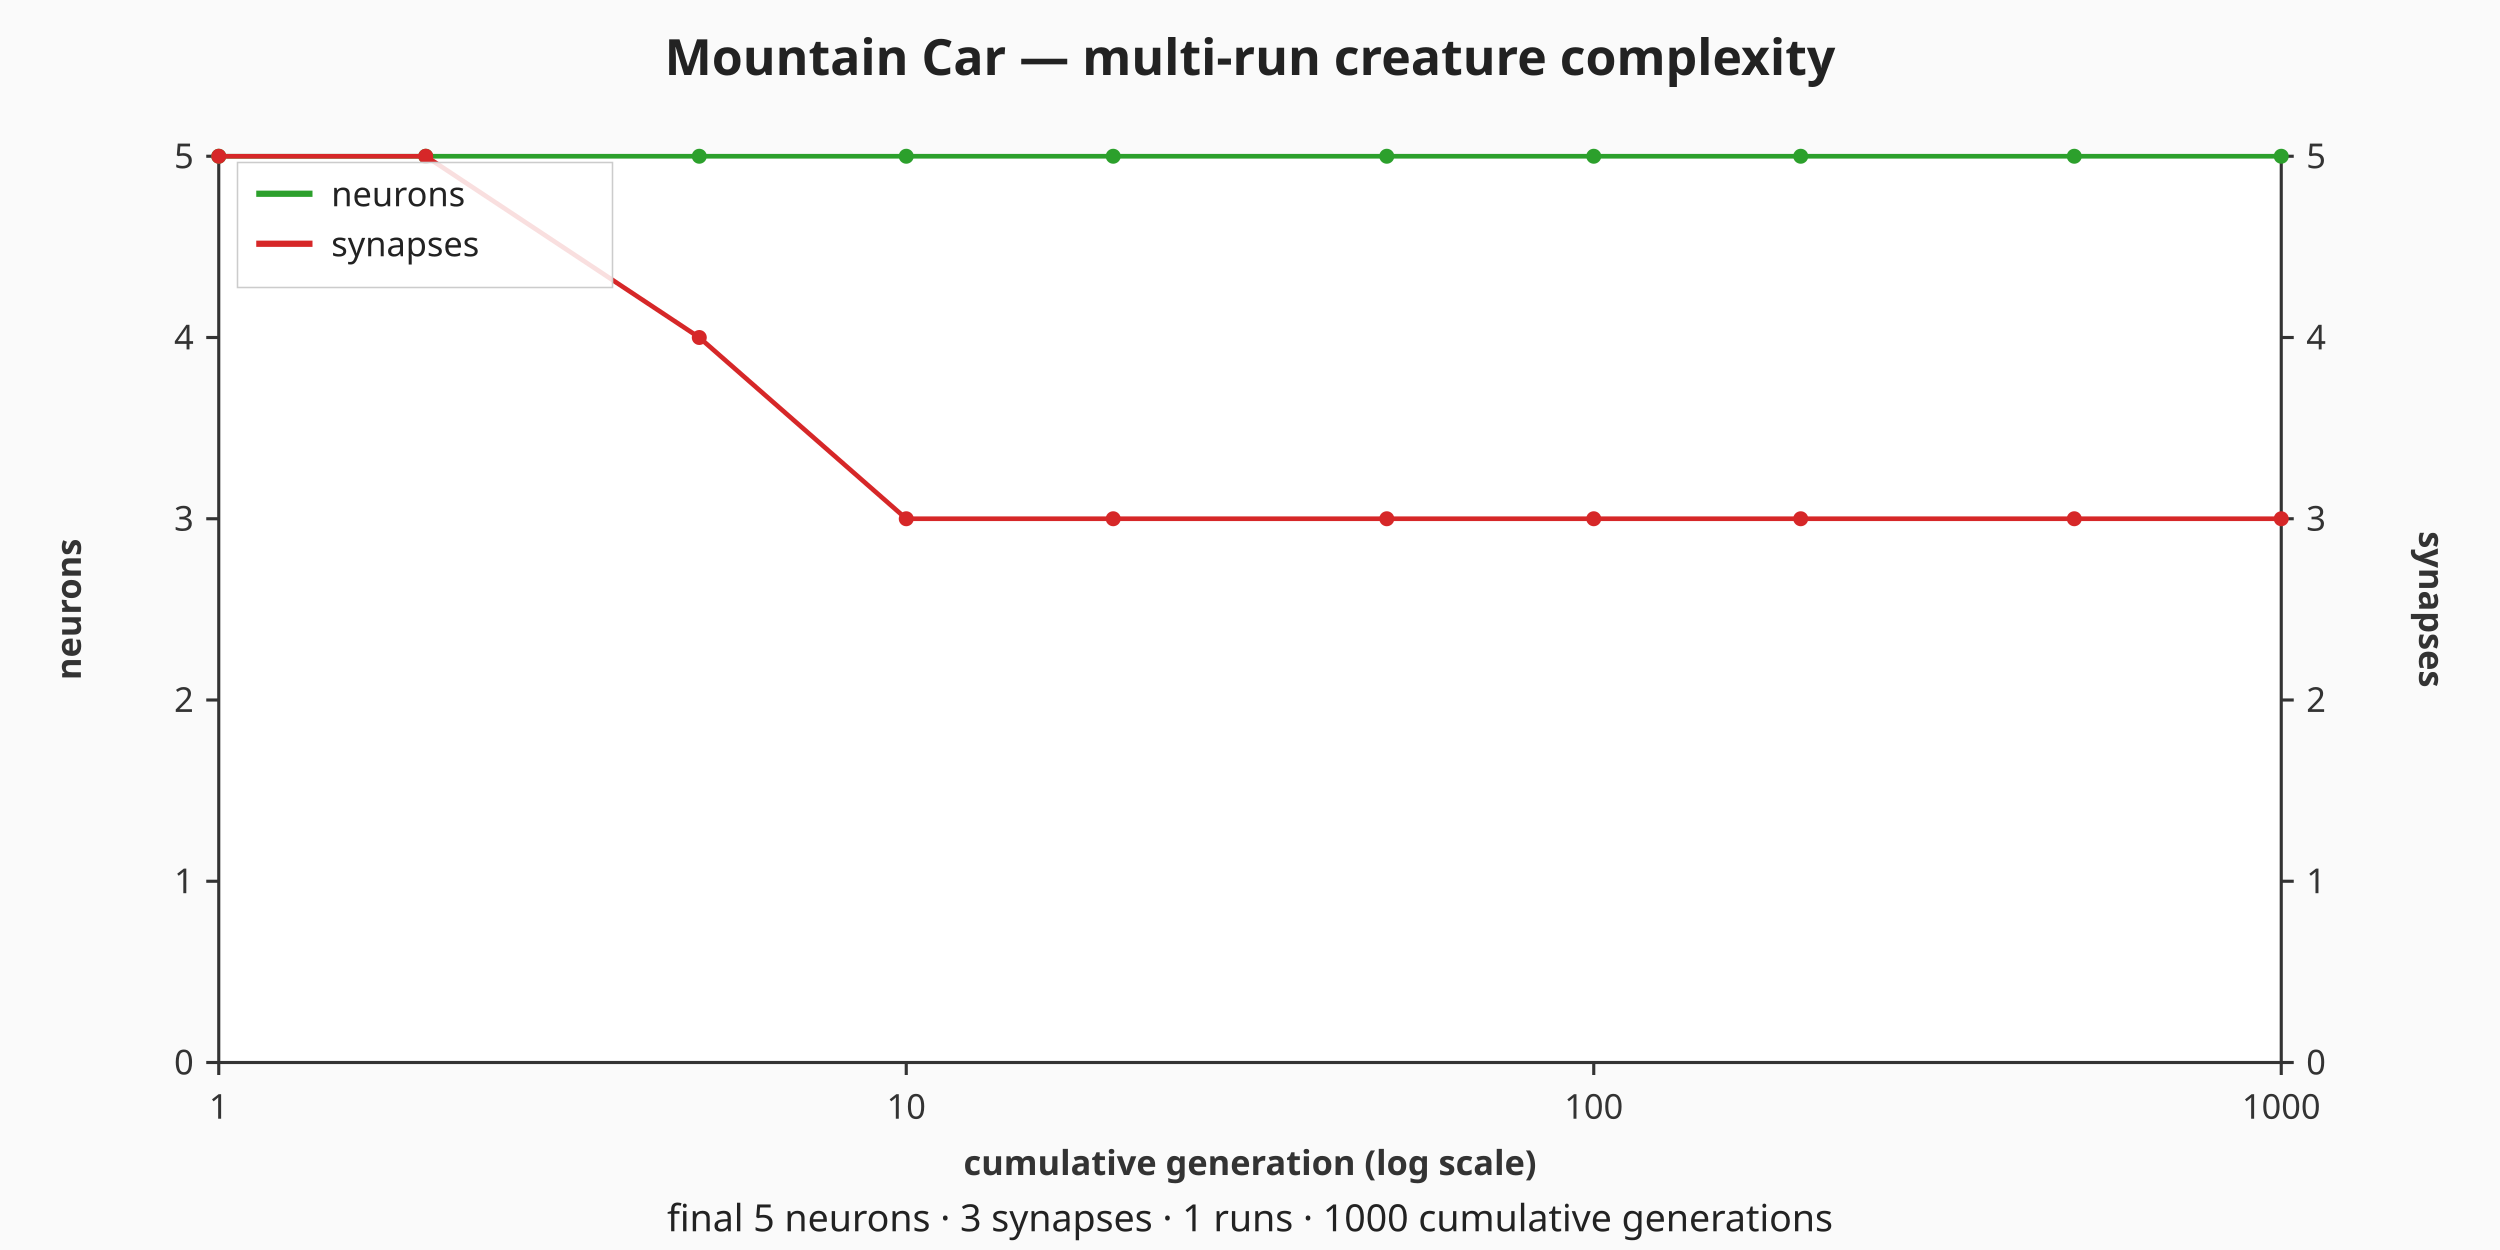
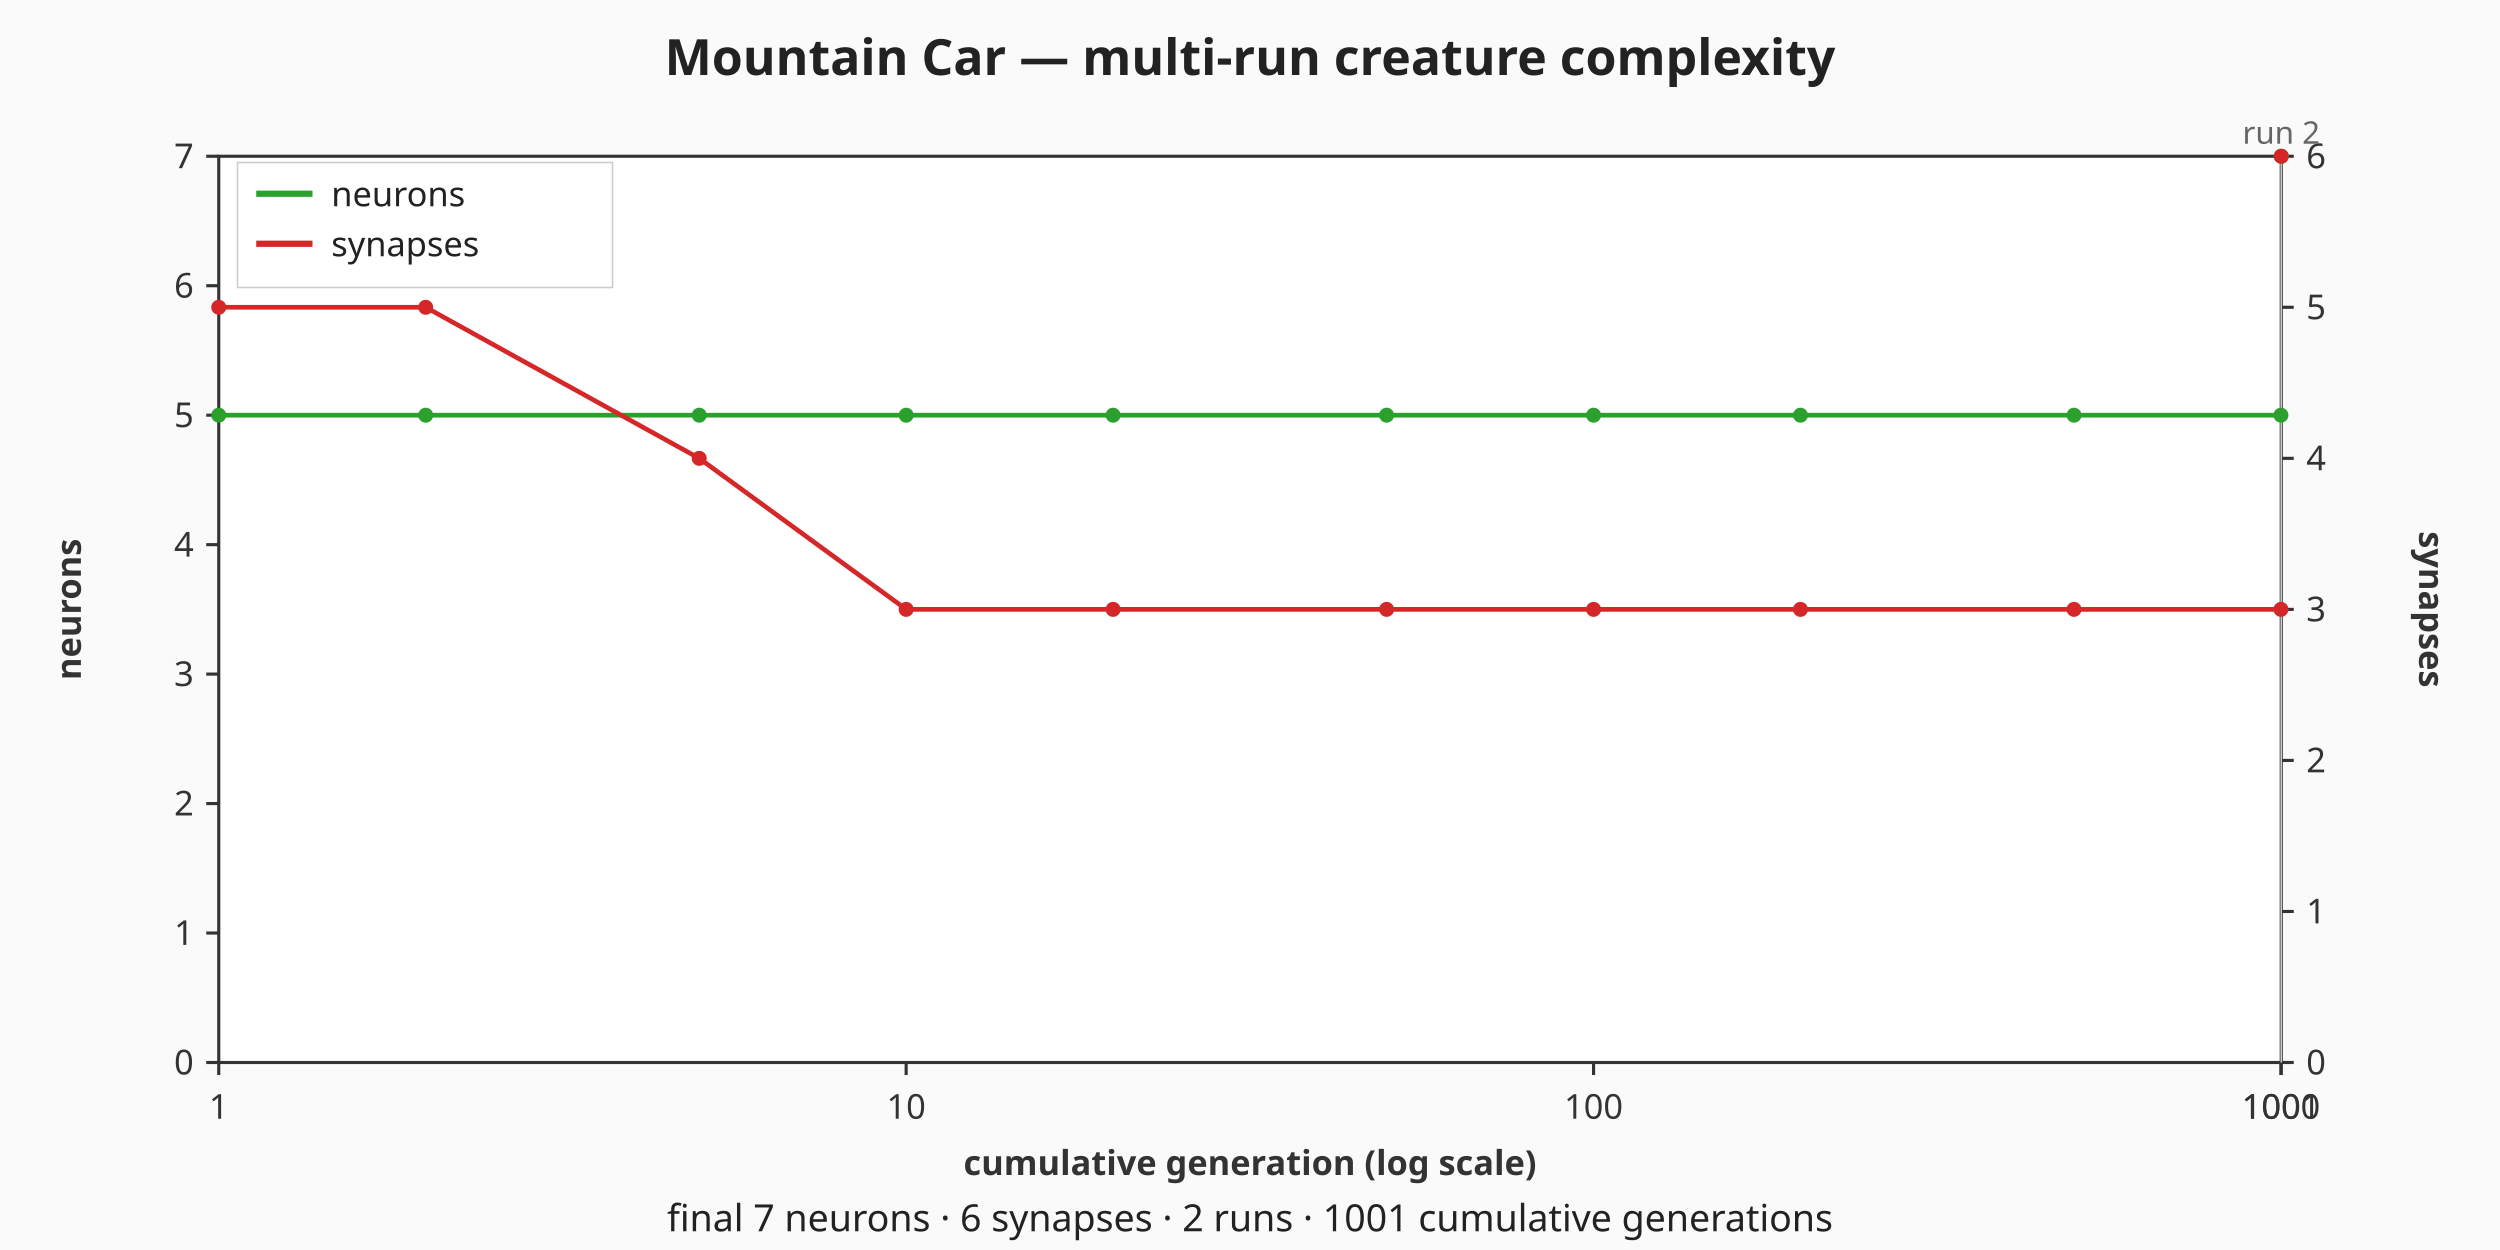
<svg xmlns="http://www.w3.org/2000/svg" viewBox="0 0 800 400" width="800" height="400" role="img" aria-label="Mountain Car — multi-run creature complexity dual-axis chart">
  <rect width="800" height="400" fill="#fafafa" />
  <text x="400" y="24" text-anchor="middle" font-family="sans-serif" font-size="16" font-weight="bold" fill="#222">Mountain Car — multi-run creature complexity</text>
  <rect x="70" y="50" width="660" height="290" fill="#ffffff" stroke="#333333" stroke-width="1" />
  <g class="x-axis" font-family="sans-serif" font-size="11" fill="#333333">
    <line x1="70" y1="340" x2="70" y2="344" stroke="#333333" stroke-width="1" />
    <text x="70" y="358" text-anchor="middle">1</text>
-     <line x1="290" y1="340" x2="290" y2="344" stroke="#333333" stroke-width="1" />
-     <text x="290" y="358" text-anchor="middle">10</text>
-     <line x1="510" y1="340" x2="510" y2="344" stroke="#333333" stroke-width="1" />
-     <text x="510" y="358" text-anchor="middle">100</text>
+     <line x1="289.97" y1="340" x2="289.97" y2="344" stroke="#333333" stroke-width="1" />
+     <text x="289.97" y="358" text-anchor="middle">10</text>
+     <line x1="509.94" y1="340" x2="509.94" y2="344" stroke="#333333" stroke-width="1" />
+     <text x="509.94" y="358" text-anchor="middle">100</text>
+     <line x1="729.9" y1="340" x2="729.9" y2="344" stroke="#333333" stroke-width="1" />
+     <text x="729.9" y="358" text-anchor="middle">1000</text>
    <line x1="730" y1="340" x2="730" y2="344" stroke="#333333" stroke-width="1" />
-     <text x="730" y="358" text-anchor="middle">1000</text>
+     <text x="730" y="358" text-anchor="middle">1001</text>
    <text x="400" y="376" text-anchor="middle" font-weight="bold">cumulative generation (log scale)</text>
  </g>
  <g class="left-axis" font-family="sans-serif" font-size="11" fill="#333333">
    <line x1="66" y1="340" x2="70" y2="340" stroke="#333333" stroke-width="1" />
    <text x="62" y="340" text-anchor="end" dominant-baseline="middle">0</text>
-     <line x1="66" y1="282" x2="70" y2="282" stroke="#333333" stroke-width="1" />
-     <text x="62" y="282" text-anchor="end" dominant-baseline="middle">1</text>
-     <line x1="66" y1="224" x2="70" y2="224" stroke="#333333" stroke-width="1" />
-     <text x="62" y="224" text-anchor="end" dominant-baseline="middle">2</text>
-     <line x1="66" y1="166" x2="70" y2="166" stroke="#333333" stroke-width="1" />
-     <text x="62" y="166" text-anchor="end" dominant-baseline="middle">3</text>
-     <line x1="66" y1="108" x2="70" y2="108" stroke="#333333" stroke-width="1" />
-     <text x="62" y="108" text-anchor="end" dominant-baseline="middle">4</text>
+     <line x1="66" y1="298.57" x2="70" y2="298.57" stroke="#333333" stroke-width="1" />
+     <text x="62" y="298.57" text-anchor="end" dominant-baseline="middle">1</text>
+     <line x1="66" y1="257.14" x2="70" y2="257.14" stroke="#333333" stroke-width="1" />
+     <text x="62" y="257.14" text-anchor="end" dominant-baseline="middle">2</text>
+     <line x1="66" y1="215.71" x2="70" y2="215.71" stroke="#333333" stroke-width="1" />
+     <text x="62" y="215.71" text-anchor="end" dominant-baseline="middle">3</text>
+     <line x1="66" y1="174.29" x2="70" y2="174.29" stroke="#333333" stroke-width="1" />
+     <text x="62" y="174.29" text-anchor="end" dominant-baseline="middle">4</text>
+     <line x1="66" y1="132.86" x2="70" y2="132.86" stroke="#333333" stroke-width="1" />
+     <text x="62" y="132.86" text-anchor="end" dominant-baseline="middle">5</text>
+     <line x1="66" y1="91.43" x2="70" y2="91.43" stroke="#333333" stroke-width="1" />
+     <text x="62" y="91.43" text-anchor="end" dominant-baseline="middle">6</text>
    <line x1="66" y1="50" x2="70" y2="50" stroke="#333333" stroke-width="1" />
-     <text x="62" y="50" text-anchor="end" dominant-baseline="middle">5</text>
+     <text x="62" y="50" text-anchor="end" dominant-baseline="middle">7</text>
    <text x="22" y="195" text-anchor="middle" dominant-baseline="middle" font-weight="bold" transform="rotate(-90 22 195)">neurons</text>
  </g>
  <g class="right-axis" font-family="sans-serif" font-size="11" fill="#333333">
    <line x1="730" y1="340" x2="734" y2="340" stroke="#333333" stroke-width="1" />
    <text x="738" y="340" text-anchor="start" dominant-baseline="middle">0</text>
-     <line x1="730" y1="282" x2="734" y2="282" stroke="#333333" stroke-width="1" />
-     <text x="738" y="282" text-anchor="start" dominant-baseline="middle">1</text>
-     <line x1="730" y1="224" x2="734" y2="224" stroke="#333333" stroke-width="1" />
-     <text x="738" y="224" text-anchor="start" dominant-baseline="middle">2</text>
-     <line x1="730" y1="166" x2="734" y2="166" stroke="#333333" stroke-width="1" />
-     <text x="738" y="166" text-anchor="start" dominant-baseline="middle">3</text>
-     <line x1="730" y1="108" x2="734" y2="108" stroke="#333333" stroke-width="1" />
-     <text x="738" y="108" text-anchor="start" dominant-baseline="middle">4</text>
+     <line x1="730" y1="291.67" x2="734" y2="291.67" stroke="#333333" stroke-width="1" />
+     <text x="738" y="291.67" text-anchor="start" dominant-baseline="middle">1</text>
+     <line x1="730" y1="243.33" x2="734" y2="243.33" stroke="#333333" stroke-width="1" />
+     <text x="738" y="243.33" text-anchor="start" dominant-baseline="middle">2</text>
+     <line x1="730" y1="195" x2="734" y2="195" stroke="#333333" stroke-width="1" />
+     <text x="738" y="195" text-anchor="start" dominant-baseline="middle">3</text>
+     <line x1="730" y1="146.67" x2="734" y2="146.67" stroke="#333333" stroke-width="1" />
+     <text x="738" y="146.67" text-anchor="start" dominant-baseline="middle">4</text>
+     <line x1="730" y1="98.33" x2="734" y2="98.33" stroke="#333333" stroke-width="1" />
+     <text x="738" y="98.33" text-anchor="start" dominant-baseline="middle">5</text>
    <line x1="730" y1="50" x2="734" y2="50" stroke="#333333" stroke-width="1" />
-     <text x="738" y="50" text-anchor="start" dominant-baseline="middle">5</text>
+     <text x="738" y="50" text-anchor="start" dominant-baseline="middle">6</text>
    <text x="778" y="195" text-anchor="middle" dominant-baseline="middle" font-weight="bold" transform="rotate(90 778 195)">synapses</text>
  </g>
-   <g class="run-boundaries" font-family="sans-serif" font-size="10" fill="#666666" />
+   <g class="run-boundaries" font-family="sans-serif" font-size="10" fill="#666666">
+     <line class="run-boundary" x1="730" y1="50" x2="730" y2="340" stroke="#cccccc" stroke-width="0.5" />
+     <text x="730" y="46" text-anchor="middle">run 2</text>
+   </g>
  <g class="neurons-line">
-     <polyline fill="none" stroke="#2ca02c" stroke-width="1.5" points="70,50 136.23,50 223.77,50 290,50 356.23,50 443.77,50 510,50 576.23,50 663.77,50 730,50" />
-     <circle class="neurons-point" cx="70" cy="50" r="2.4" fill="#2ca02c" />
-     <circle class="neurons-point" cx="136.23" cy="50" r="2.4" fill="#2ca02c" />
-     <circle class="neurons-point" cx="223.77" cy="50" r="2.4" fill="#2ca02c" />
-     <circle class="neurons-point" cx="290" cy="50" r="2.4" fill="#2ca02c" />
-     <circle class="neurons-point" cx="356.23" cy="50" r="2.4" fill="#2ca02c" />
-     <circle class="neurons-point" cx="443.77" cy="50" r="2.4" fill="#2ca02c" />
-     <circle class="neurons-point" cx="510" cy="50" r="2.4" fill="#2ca02c" />
-     <circle class="neurons-point" cx="576.23" cy="50" r="2.4" fill="#2ca02c" />
-     <circle class="neurons-point" cx="663.77" cy="50" r="2.4" fill="#2ca02c" />
+     <polyline fill="none" stroke="#2ca02c" stroke-width="1.5" points="70,132.86 136.22,132.86 223.75,132.86 289.97,132.86 356.19,132.86 443.72,132.86 509.94,132.86 576.15,132.86 663.69,132.86 729.9,132.86" />
+     <polyline fill="none" stroke="#2ca02c" stroke-width="1.5" points="730,50" />
+     <circle class="neurons-point" cx="70" cy="132.86" r="2.4" fill="#2ca02c" />
+     <circle class="neurons-point" cx="136.22" cy="132.86" r="2.4" fill="#2ca02c" />
+     <circle class="neurons-point" cx="223.75" cy="132.86" r="2.4" fill="#2ca02c" />
+     <circle class="neurons-point" cx="289.97" cy="132.86" r="2.4" fill="#2ca02c" />
+     <circle class="neurons-point" cx="356.19" cy="132.86" r="2.4" fill="#2ca02c" />
+     <circle class="neurons-point" cx="443.72" cy="132.86" r="2.4" fill="#2ca02c" />
+     <circle class="neurons-point" cx="509.94" cy="132.86" r="2.4" fill="#2ca02c" />
+     <circle class="neurons-point" cx="576.15" cy="132.86" r="2.4" fill="#2ca02c" />
+     <circle class="neurons-point" cx="663.69" cy="132.86" r="2.4" fill="#2ca02c" />
+     <circle class="neurons-point" cx="729.9" cy="132.86" r="2.4" fill="#2ca02c" />
    <circle class="neurons-point" cx="730" cy="50" r="2.4" fill="#2ca02c" />
  </g>
  <g class="synapses-line">
-     <polyline fill="none" stroke="#d62728" stroke-width="1.5" points="70,50 136.23,50 223.77,108 290,166 356.23,166 443.77,166 510,166 576.23,166 663.77,166 730,166" />
-     <circle class="synapses-point" cx="70" cy="50" r="2.4" fill="#d62728" />
-     <circle class="synapses-point" cx="136.23" cy="50" r="2.4" fill="#d62728" />
-     <circle class="synapses-point" cx="223.77" cy="108" r="2.4" fill="#d62728" />
-     <circle class="synapses-point" cx="290" cy="166" r="2.4" fill="#d62728" />
-     <circle class="synapses-point" cx="356.23" cy="166" r="2.4" fill="#d62728" />
-     <circle class="synapses-point" cx="443.77" cy="166" r="2.4" fill="#d62728" />
-     <circle class="synapses-point" cx="510" cy="166" r="2.4" fill="#d62728" />
-     <circle class="synapses-point" cx="576.23" cy="166" r="2.4" fill="#d62728" />
-     <circle class="synapses-point" cx="663.77" cy="166" r="2.4" fill="#d62728" />
-     <circle class="synapses-point" cx="730" cy="166" r="2.4" fill="#d62728" />
+     <polyline fill="none" stroke="#d62728" stroke-width="1.5" points="70,98.33 136.22,98.33 223.75,146.67 289.97,195 356.19,195 443.72,195 509.94,195 576.15,195 663.69,195 729.9,195" />
+     <polyline fill="none" stroke="#d62728" stroke-width="1.5" points="730,50" />
+     <circle class="synapses-point" cx="70" cy="98.33" r="2.4" fill="#d62728" />
+     <circle class="synapses-point" cx="136.22" cy="98.33" r="2.4" fill="#d62728" />
+     <circle class="synapses-point" cx="223.75" cy="146.67" r="2.4" fill="#d62728" />
+     <circle class="synapses-point" cx="289.97" cy="195" r="2.4" fill="#d62728" />
+     <circle class="synapses-point" cx="356.19" cy="195" r="2.4" fill="#d62728" />
+     <circle class="synapses-point" cx="443.72" cy="195" r="2.4" fill="#d62728" />
+     <circle class="synapses-point" cx="509.94" cy="195" r="2.4" fill="#d62728" />
+     <circle class="synapses-point" cx="576.15" cy="195" r="2.4" fill="#d62728" />
+     <circle class="synapses-point" cx="663.69" cy="195" r="2.4" fill="#d62728" />
+     <circle class="synapses-point" cx="729.9" cy="195" r="2.4" fill="#d62728" />
+     <circle class="synapses-point" cx="730" cy="50" r="2.4" fill="#d62728" />
  </g>
  <g class="legend" font-family="sans-serif" font-size="11" fill="#222222">
    <rect x="76" y="52" width="120" height="40" fill="#ffffff" fill-opacity="0.85" stroke="#cccccc" stroke-width="0.5" />
    <line x1="82" y1="62" x2="100" y2="62" stroke="#2ca02c" stroke-width="2" />
    <text x="106" y="66">neurons</text>
    <line x1="82" y1="78" x2="100" y2="78" stroke="#d62728" stroke-width="2" />
    <text x="106" y="82">synapses</text>
  </g>
  <g class="caption" font-family="sans-serif" font-size="12" fill="#222222">
-     <text x="400" y="394" text-anchor="middle">final 5 neurons · 3 synapses · 1 runs · 1000 cumulative generations</text>
+     <text x="400" y="394" text-anchor="middle">final 7 neurons · 6 synapses · 2 runs · 1001 cumulative generations</text>
  </g>
</svg>
